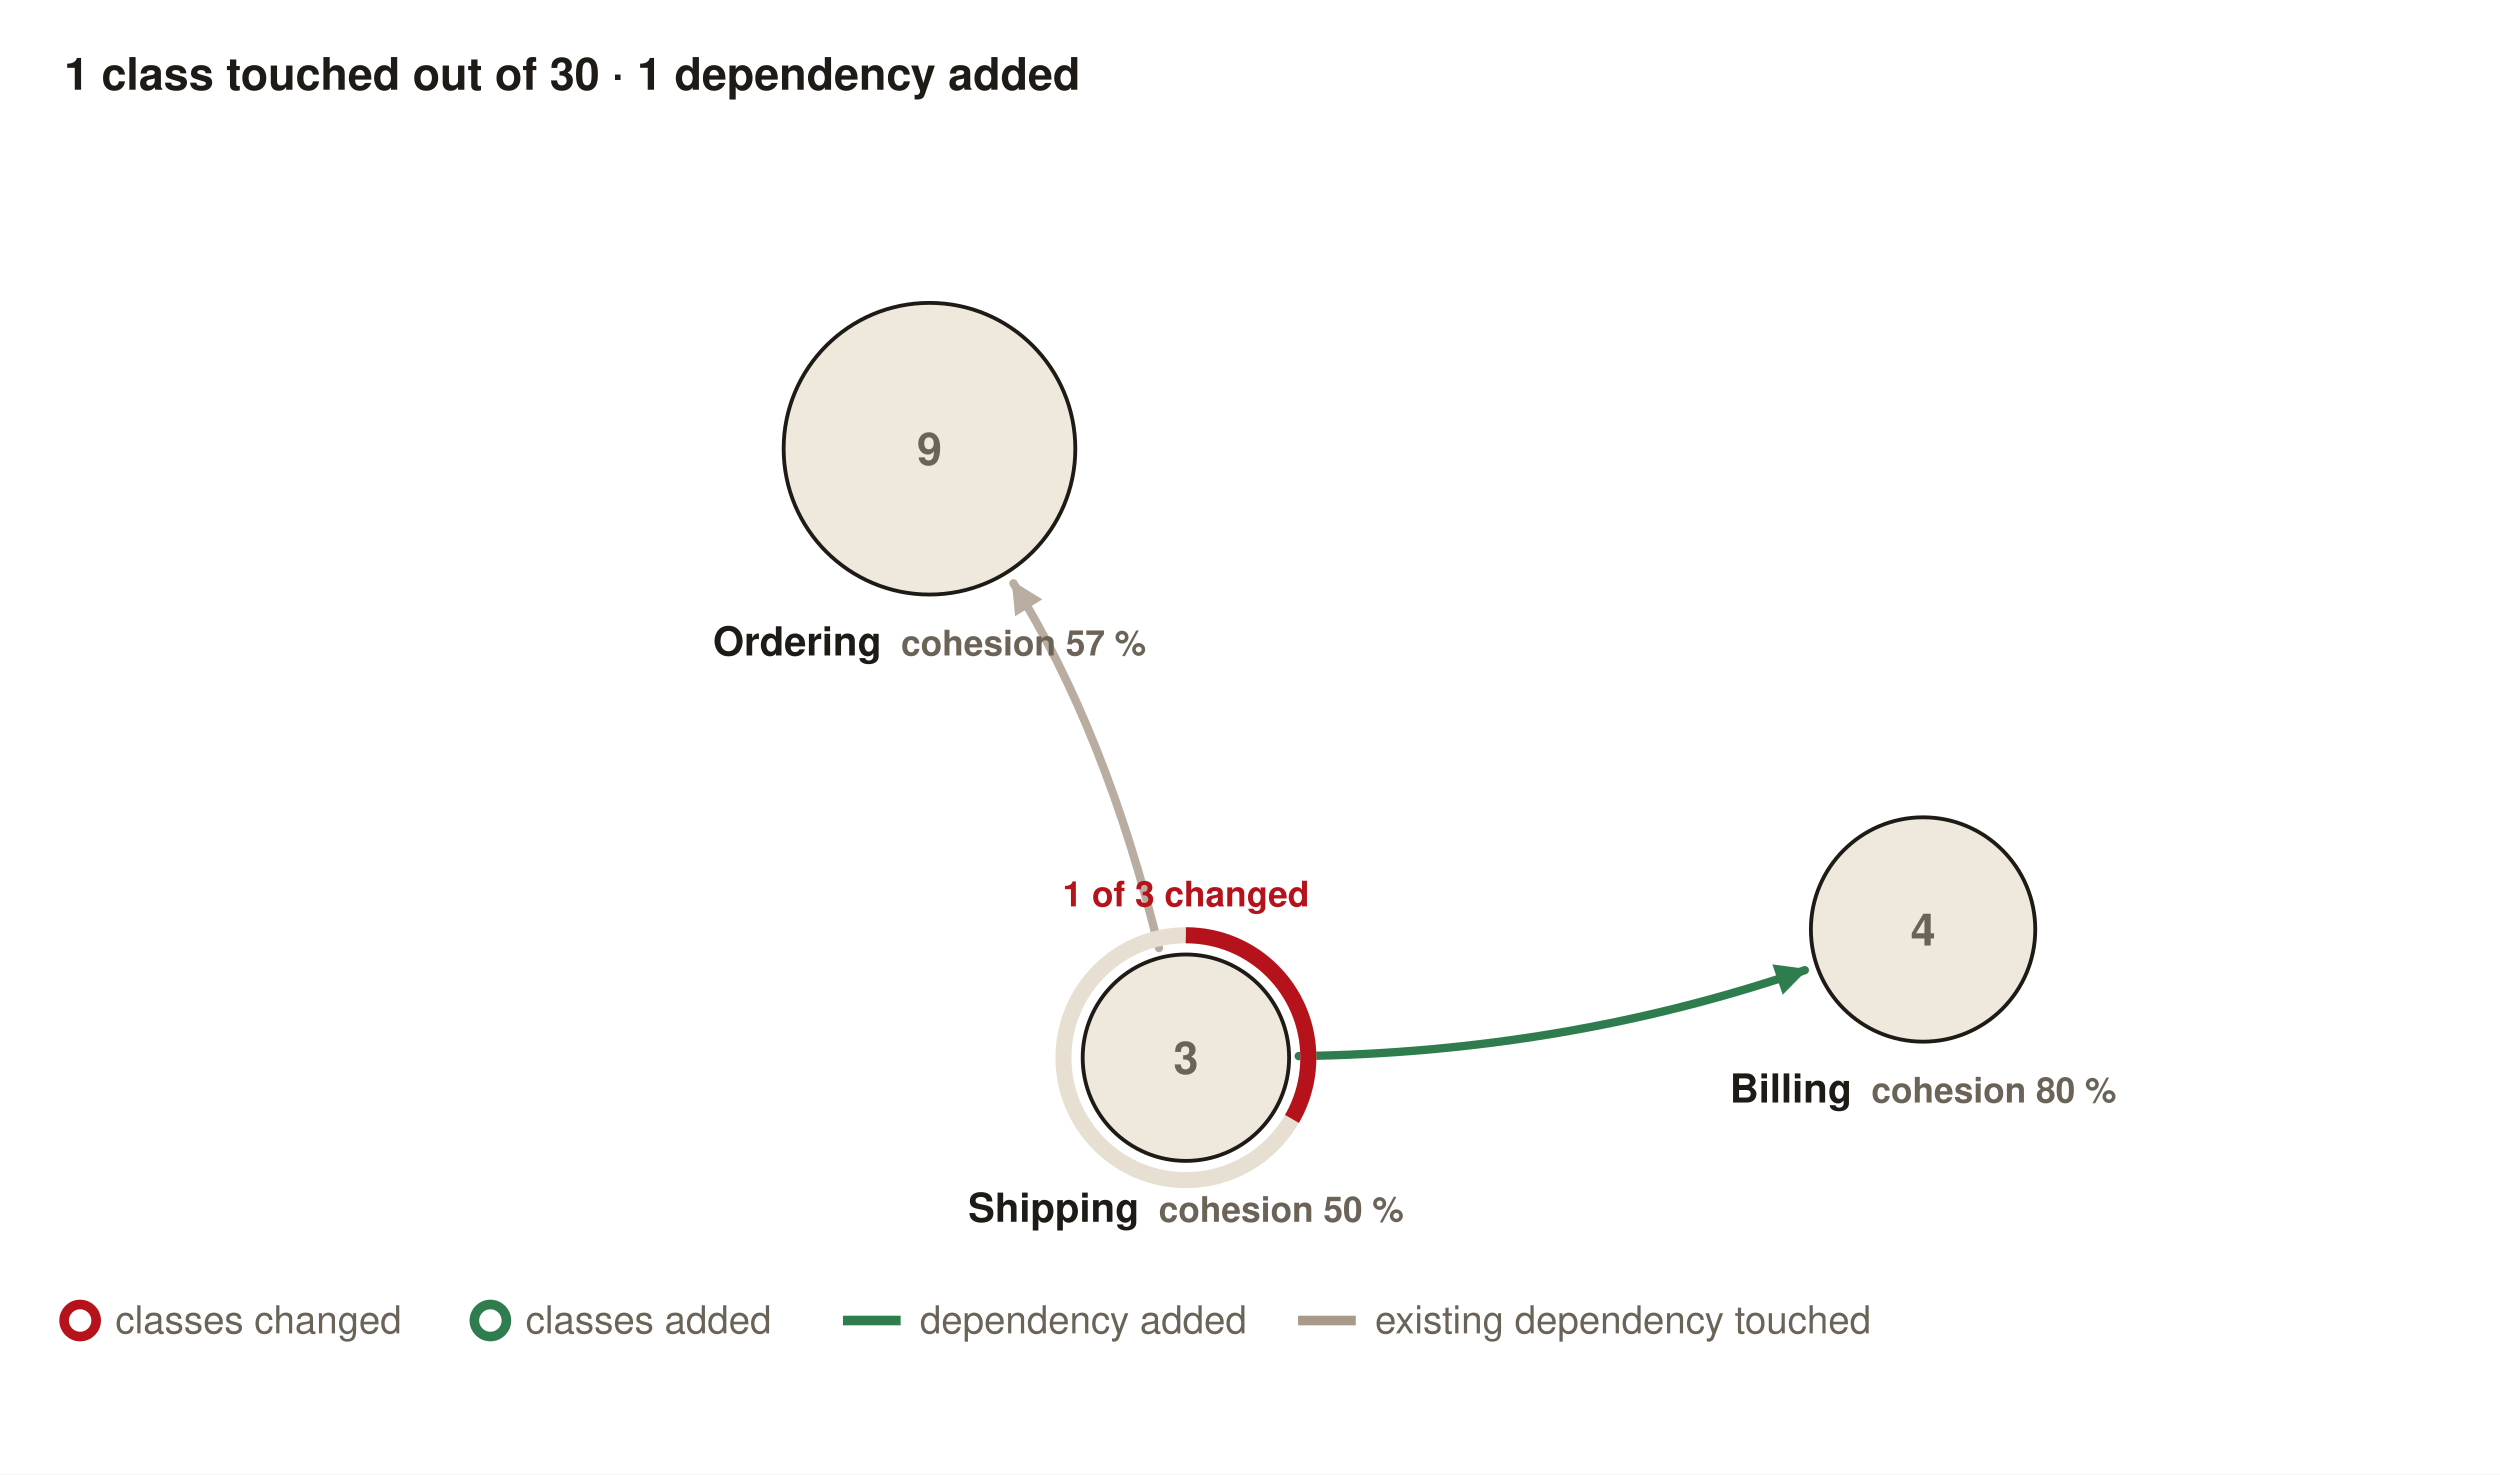
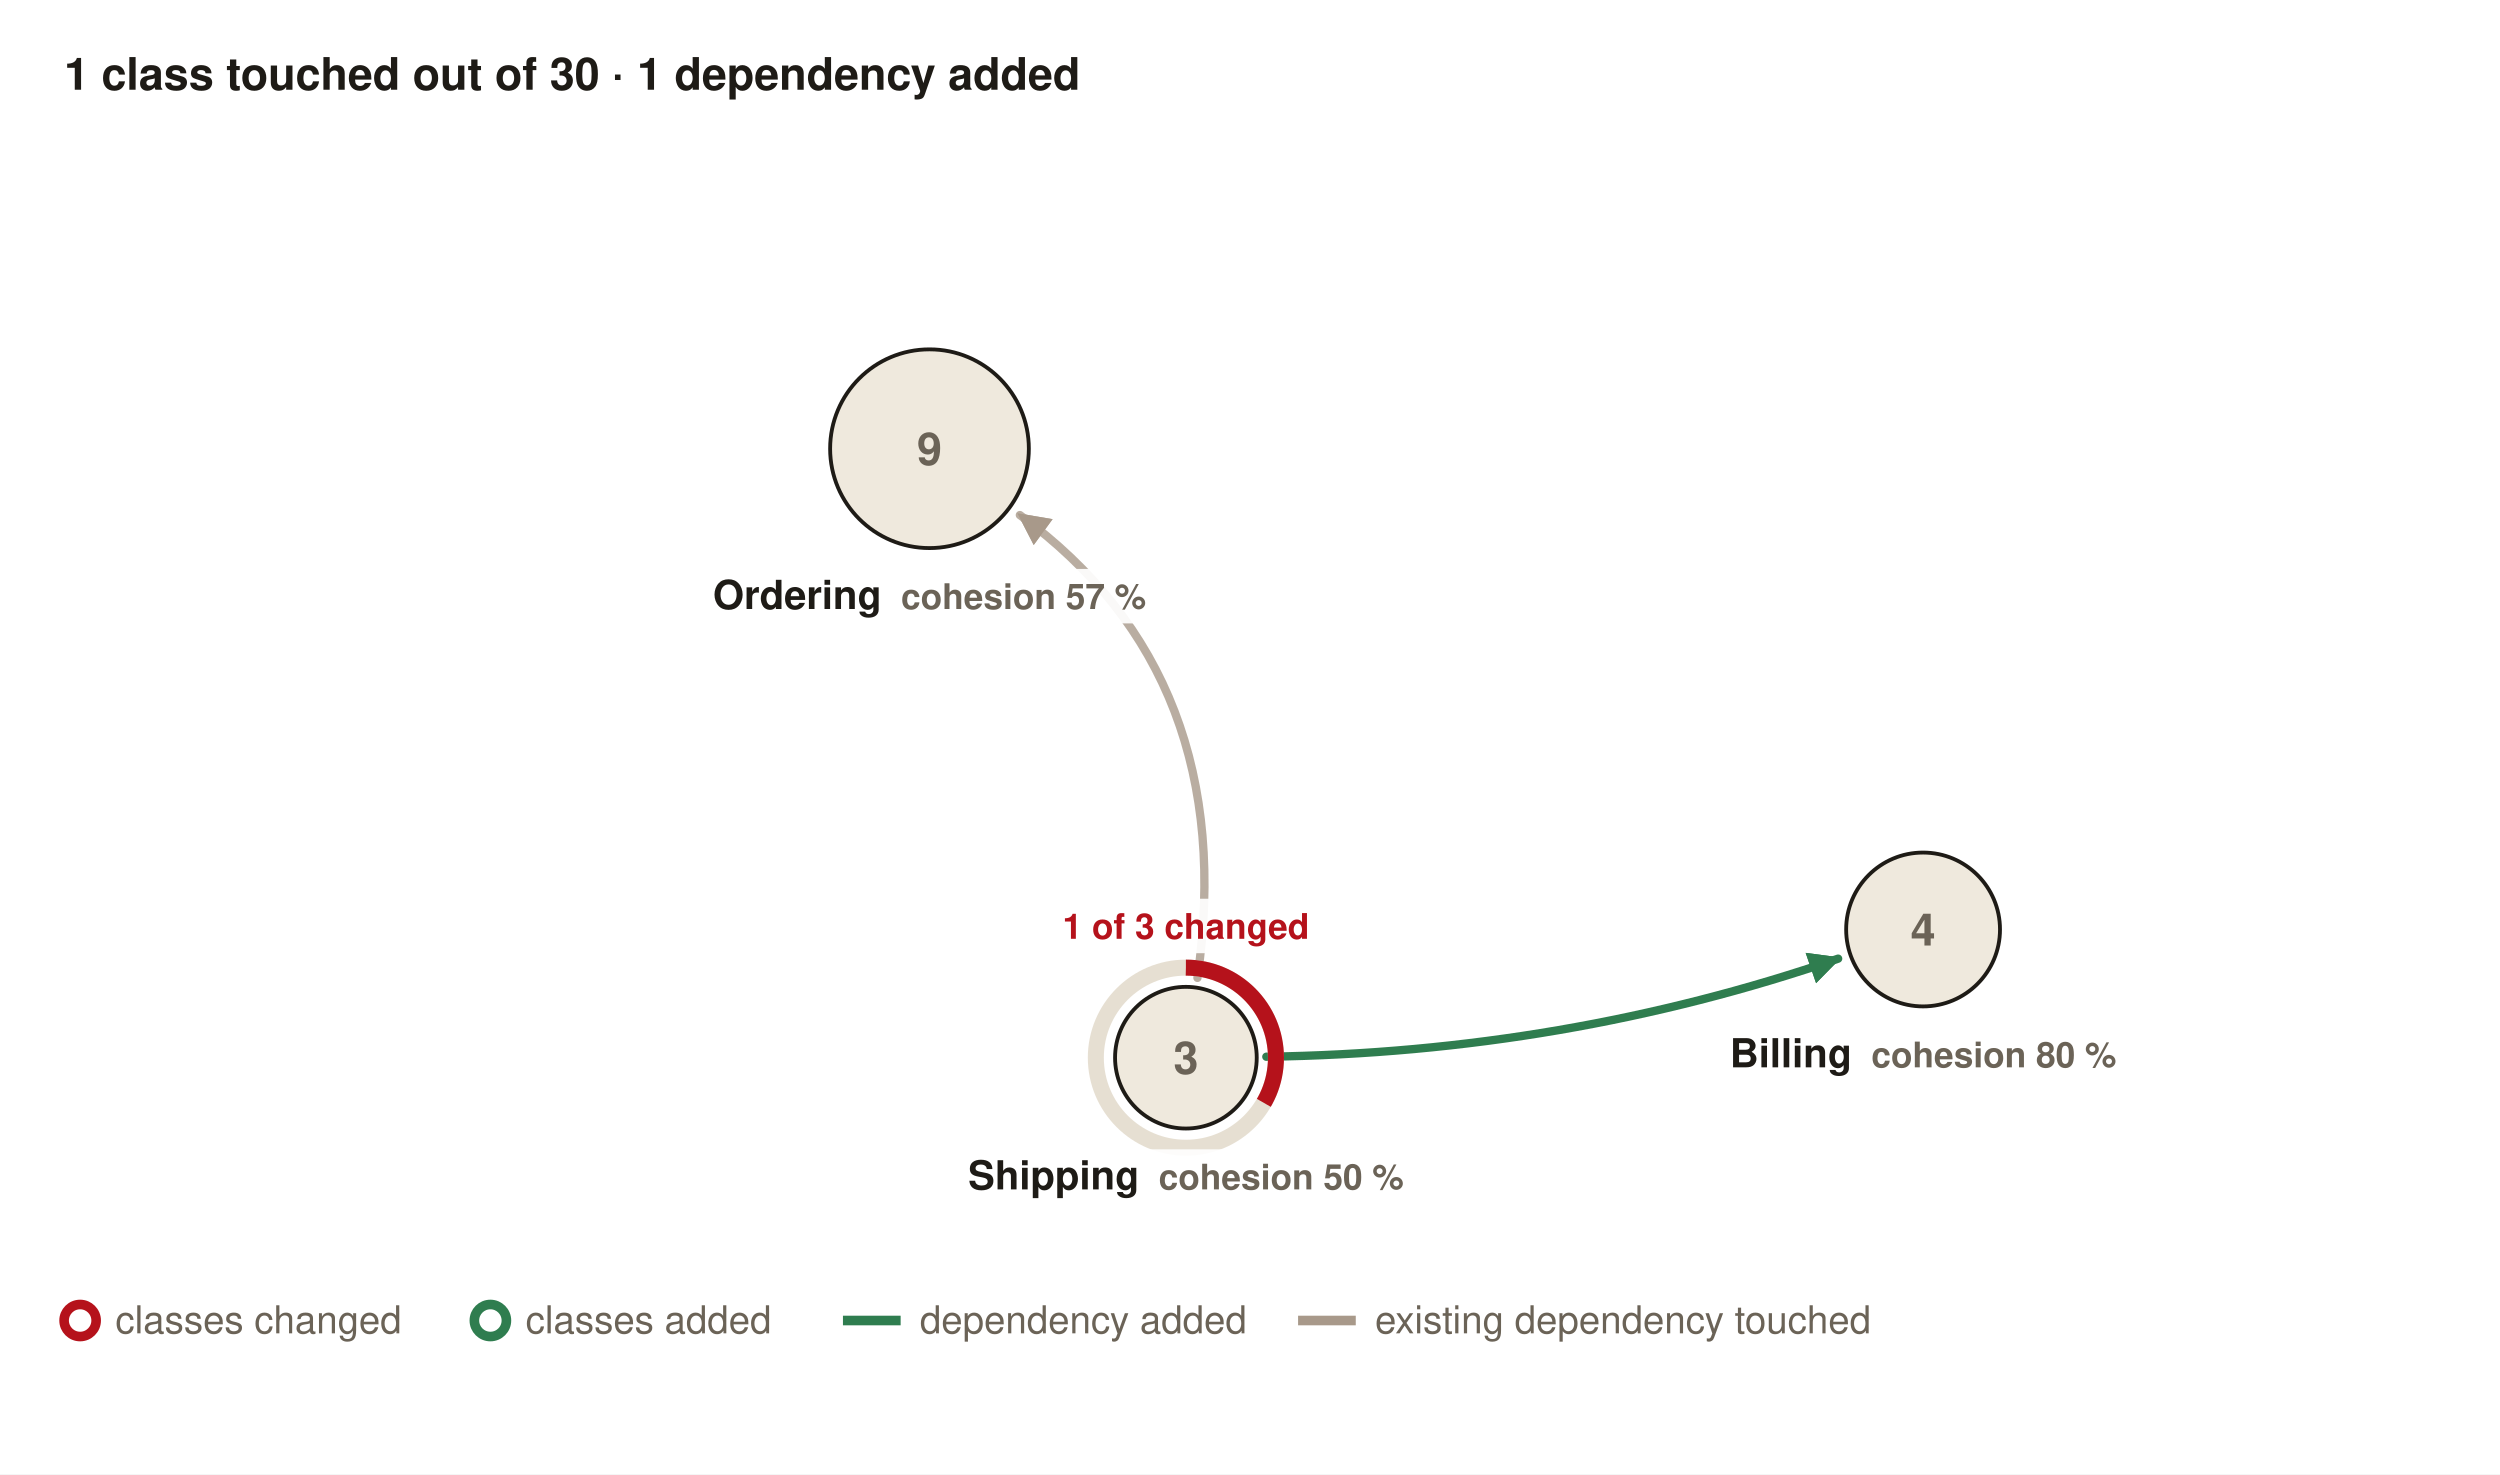
<svg xmlns="http://www.w3.org/2000/svg" viewBox="0 0 780 460" width="780" height="460" font-family="-apple-system, 'Segoe UI', Helvetica, Arial, sans-serif">
  <style>text{fill:#1e1b16}.sub{fill:#6b6357;font-size:11px}.hot{fill:#b5121b;font-size:11px;font-weight:600}.new{fill:#2f7d4f;font-size:11px;font-weight:600}.legend{fill:#6b6357;font-size:12px}.count{fill:#6b6357;font-size:14px;font-weight:600}</style>
  <defs>
    <marker id="arrow-edge" viewBox="0 0 10 10" refX="9" refY="5" markerUnits="userSpaceOnUse" markerWidth="10" markerHeight="10" orient="auto-start-reverse">
      <path d="M0 0 L10 5 L0 10 z" fill="#a8998a" />
    </marker>
    <marker id="arrow-added" viewBox="0 0 10 10" refX="9" refY="5" markerUnits="userSpaceOnUse" markerWidth="10" markerHeight="10" orient="auto-start-reverse">
      <path d="M0 0 L10 5 L0 10 z" fill="#2f7d4f" />
    </marker>
  </defs>
  <rect width="780" height="460" fill="#ffffff" />
  <text x="20" y="28" font-size="14" font-weight="600">1 class touched out of 30 · 1 dependency added</text>
-   <path d="M405.2 329.5 Q488.2 328.4 563.1 302.7" fill="none" stroke="#2f7d4f" stroke-width="2.6" stroke-linecap="round" marker-end="url(#arrow-added)" />
-   <path d="M361.6 295.8 Q345.2 228.6 316.2 182.0" fill="none" stroke="#a8998a" stroke-width="2.6" stroke-linecap="round" opacity="0.8" marker-end="url(#arrow-edge)" />
-   <circle cx="600" cy="290" r="35.0" fill="#efe9dd" stroke="#1e1b16" stroke-width="1.2" />
+   <path d="M395.1 329.7 Q488.2 328.4 573.5 299.1" fill="none" stroke="#2f7d4f" stroke-width="2.6" stroke-linecap="round" marker-end="url(#arrow-added)" />
+   <path d="M373.6 305.1 Q387.0 211.0 318.2 160.7" fill="none" stroke="#a8998a" stroke-width="2.6" stroke-linecap="round" opacity="0.8" marker-end="url(#arrow-edge)" />
+   <circle cx="600" cy="290" r="24.0" fill="#efe9dd" stroke="#1e1b16" stroke-width="1.2" />
  <text x="600" y="295.0" text-anchor="middle" class="count">4</text>
-   <text x="600" y="344.0" text-anchor="middle" font-size="12.5" font-weight="600">Billing<tspan dx="6" class="sub">cohesion 80 %</tspan>
+   <rect x="524.5" y="320.5" width="151.0" height="17" rx="3" fill="#ffffff" opacity="0.92" />
+   <text x="600" y="333.0" text-anchor="middle" font-size="12.5" font-weight="600">Billing<tspan dx="6" class="sub">cohesion 80 %</tspan>
  </text>
-   <circle cx="290" cy="140" r="45.5" fill="#efe9dd" stroke="#1e1b16" stroke-width="1.2" />
+   <circle cx="290" cy="140" r="31.0" fill="#efe9dd" stroke="#1e1b16" stroke-width="1.2" />
  <text x="290" y="145.0" text-anchor="middle" class="count">9</text>
-   <text x="290" y="204.5" text-anchor="middle" font-size="12.5" font-weight="600">Ordering<tspan dx="6" class="sub">cohesion 57 %</tspan>
+   <rect x="210.8" y="177.5" width="158.4" height="17" rx="3" fill="#ffffff" opacity="0.92" />
+   <text x="290" y="190.0" text-anchor="middle" font-size="12.5" font-weight="600">Ordering<tspan dx="6" class="sub">cohesion 57 %</tspan>
  </text>
-   <circle cx="370" cy="330" r="38.2" fill="none" stroke="#e6dfd2" stroke-width="5" />
-   <circle cx="370" cy="330" r="38.2" fill="none" stroke="#b5121b" stroke-width="5" stroke-dasharray="80.0 239.9" transform="rotate(-90 370 330)" />
-   <text x="370" y="282.8" text-anchor="middle" class="hot">1 of 3 changed</text>
-   <circle cx="370" cy="330" r="32.2" fill="#efe9dd" stroke="#1e1b16" stroke-width="1.2" />
+   <circle cx="370" cy="330" r="28.1" fill="none" stroke="#e6dfd2" stroke-width="5" />
+   <circle cx="370" cy="330" r="28.1" fill="none" stroke="#b5121b" stroke-width="5" stroke-dasharray="58.9 176.7" transform="rotate(-90 370 330)" />
+   <rect x="320.9" y="280.4" width="98.2" height="17" rx="3" fill="#ffffff" opacity="0.92" />
+   <text x="370" y="292.9" text-anchor="middle" class="hot">1 of 3 changed</text>
+   <circle cx="370" cy="330" r="22.1" fill="#efe9dd" stroke="#1e1b16" stroke-width="1.2" />
  <text x="370" y="335.0" text-anchor="middle" class="count">3</text>
-   <text x="370" y="381.2" text-anchor="middle" font-size="12.5" font-weight="600">Shipping<tspan dx="6" class="sub">cohesion 50 %</tspan>
+   <rect x="290.8" y="358.6" width="158.4" height="17" rx="3" fill="#ffffff" opacity="0.92" />
+   <text x="370" y="371.1" text-anchor="middle" font-size="12.5" font-weight="600">Shipping<tspan dx="6" class="sub">cohesion 50 %</tspan>
  </text>
+   <path d="M395.1 329.7 Q488.2 328.4 573.5 299.1" fill="none" stroke="none" marker-end="url(#arrow-added)" />
+   <path d="M373.6 305.1 Q387.0 211.0 318.2 160.7" fill="none" stroke="none" marker-end="url(#arrow-edge)" />
  <g transform="translate(0 -150)">
    <circle cx="25" cy="562" r="5" fill="none" stroke="#b5121b" stroke-width="3" />
    <text x="36" y="566" class="legend">classes changed</text>
    <circle cx="153" cy="562" r="5" fill="none" stroke="#2f7d4f" stroke-width="3" />
    <text x="164" y="566" class="legend">classes added</text>
    <line x1="263" y1="562" x2="281" y2="562" stroke="#2f7d4f" stroke-width="3" />
    <text x="287" y="566" class="legend">dependency added</text>
    <line x1="405" y1="562" x2="423" y2="562" stroke="#a8998a" stroke-width="3" />
    <text x="429" y="566" class="legend">existing dependency touched</text>
  </g>
</svg>
